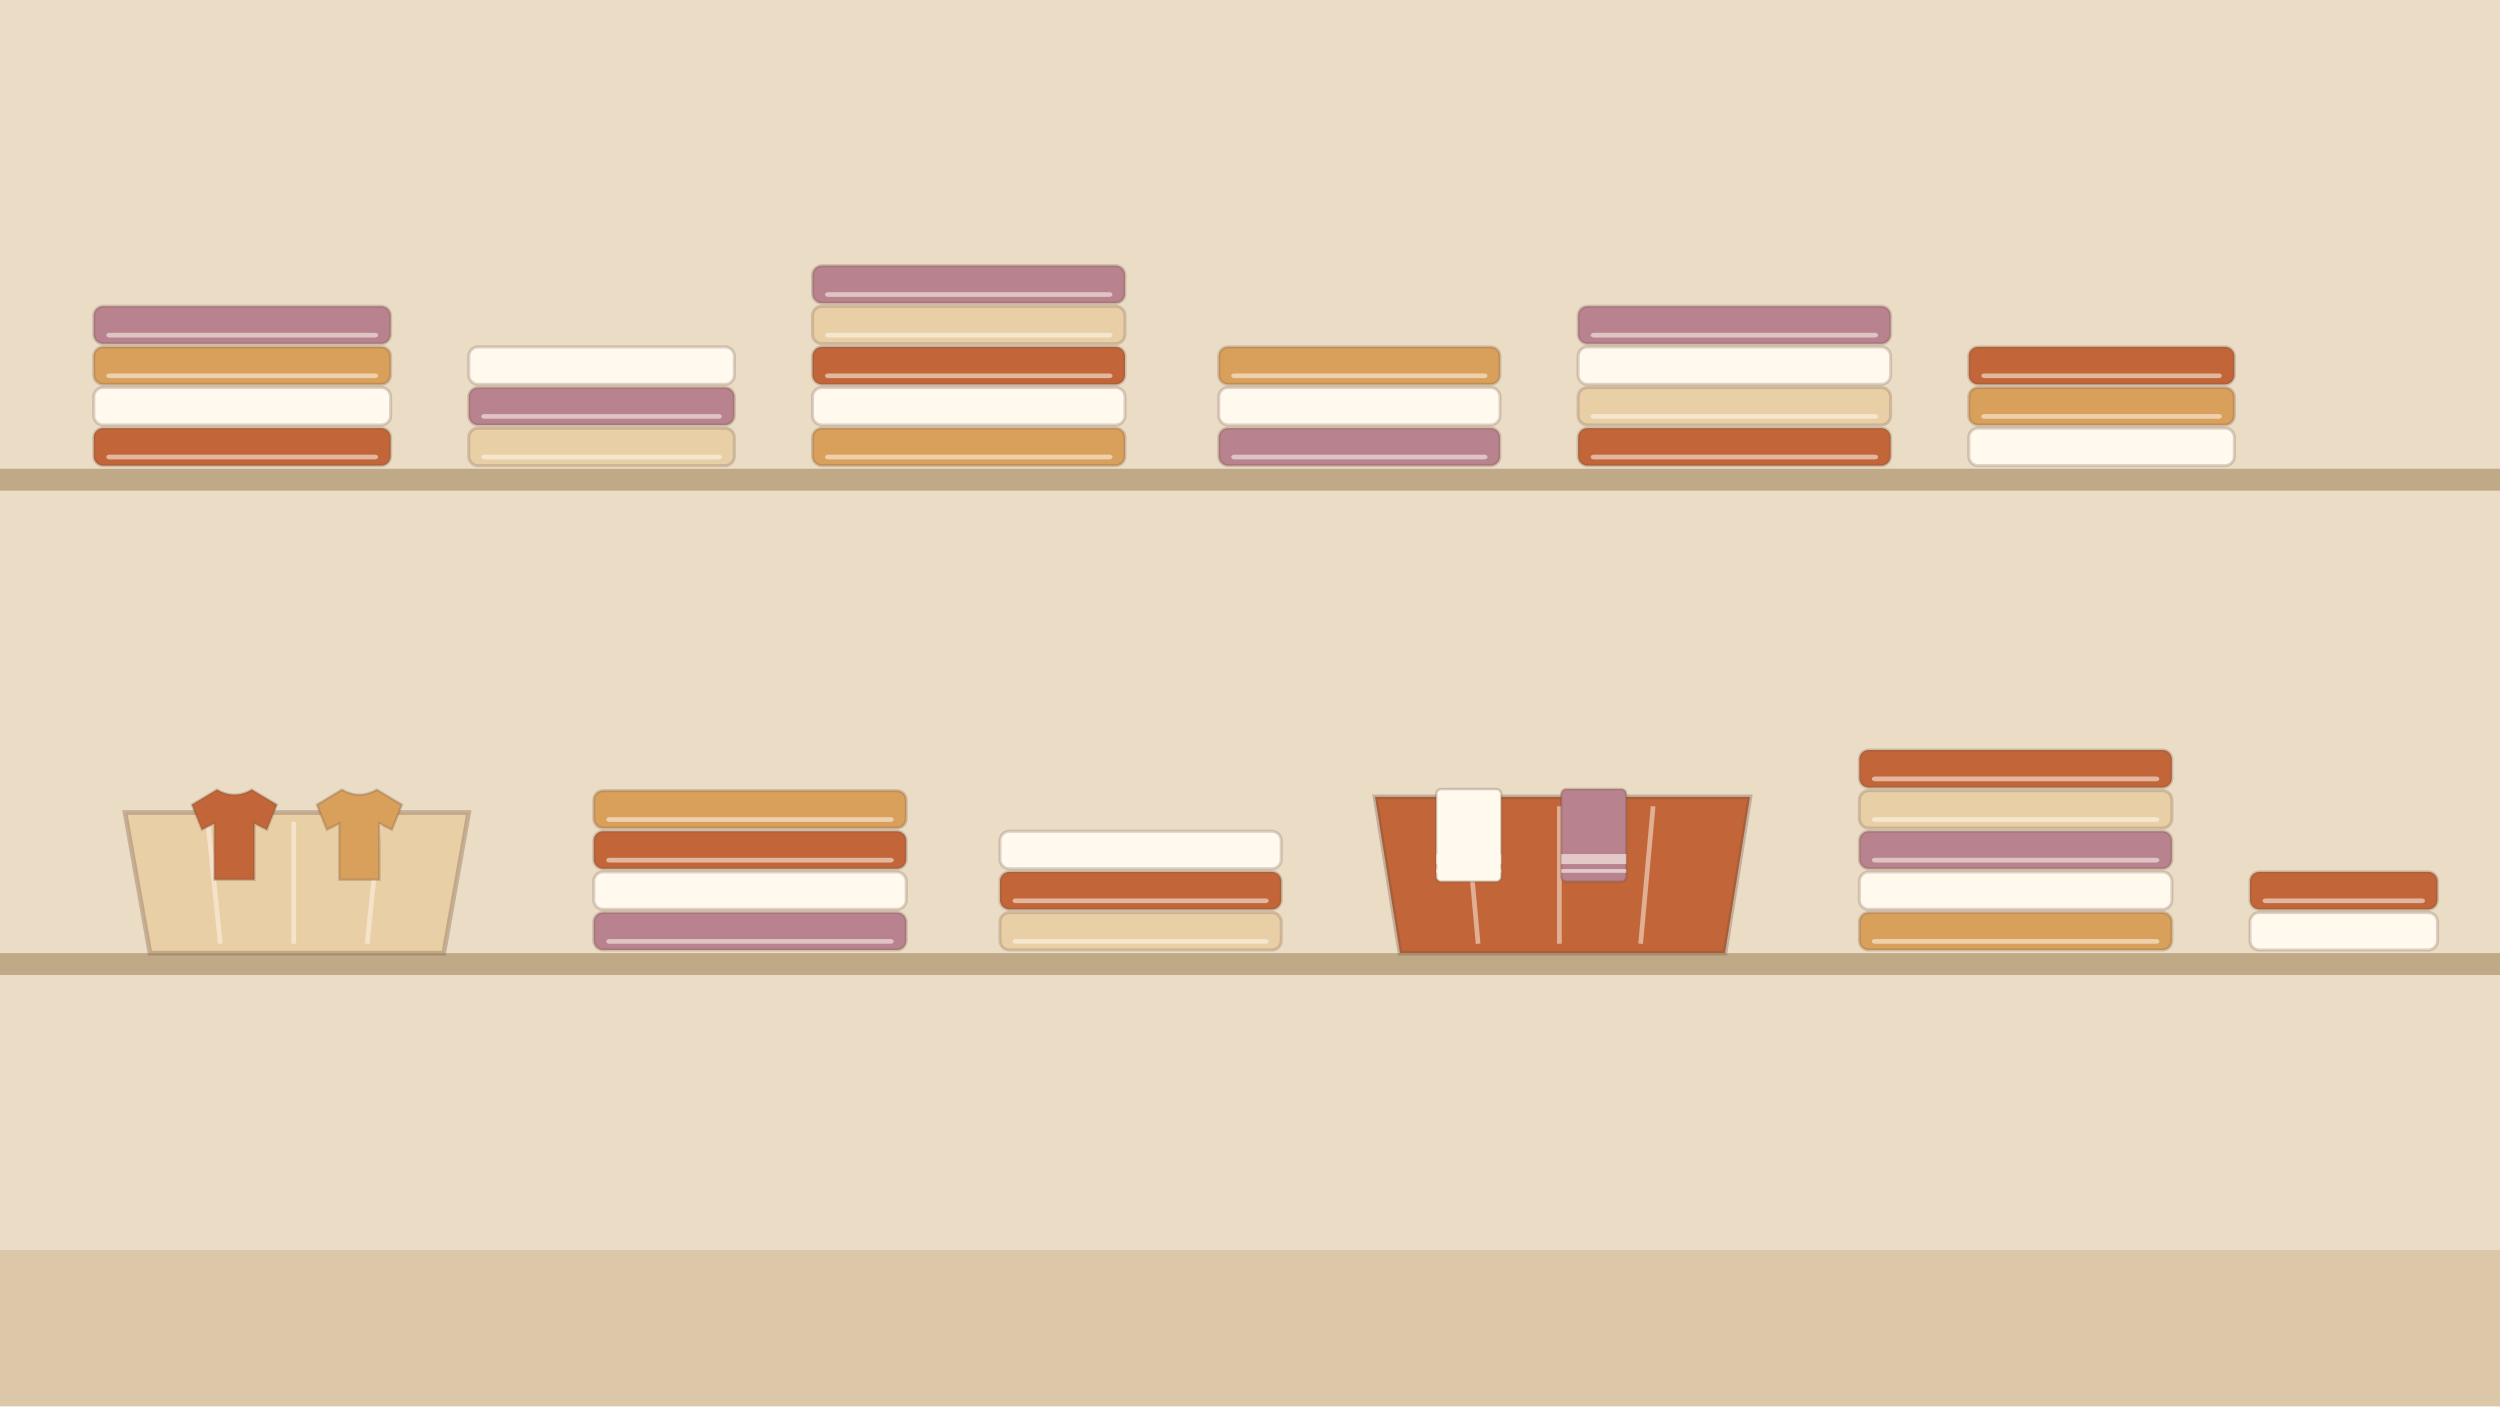
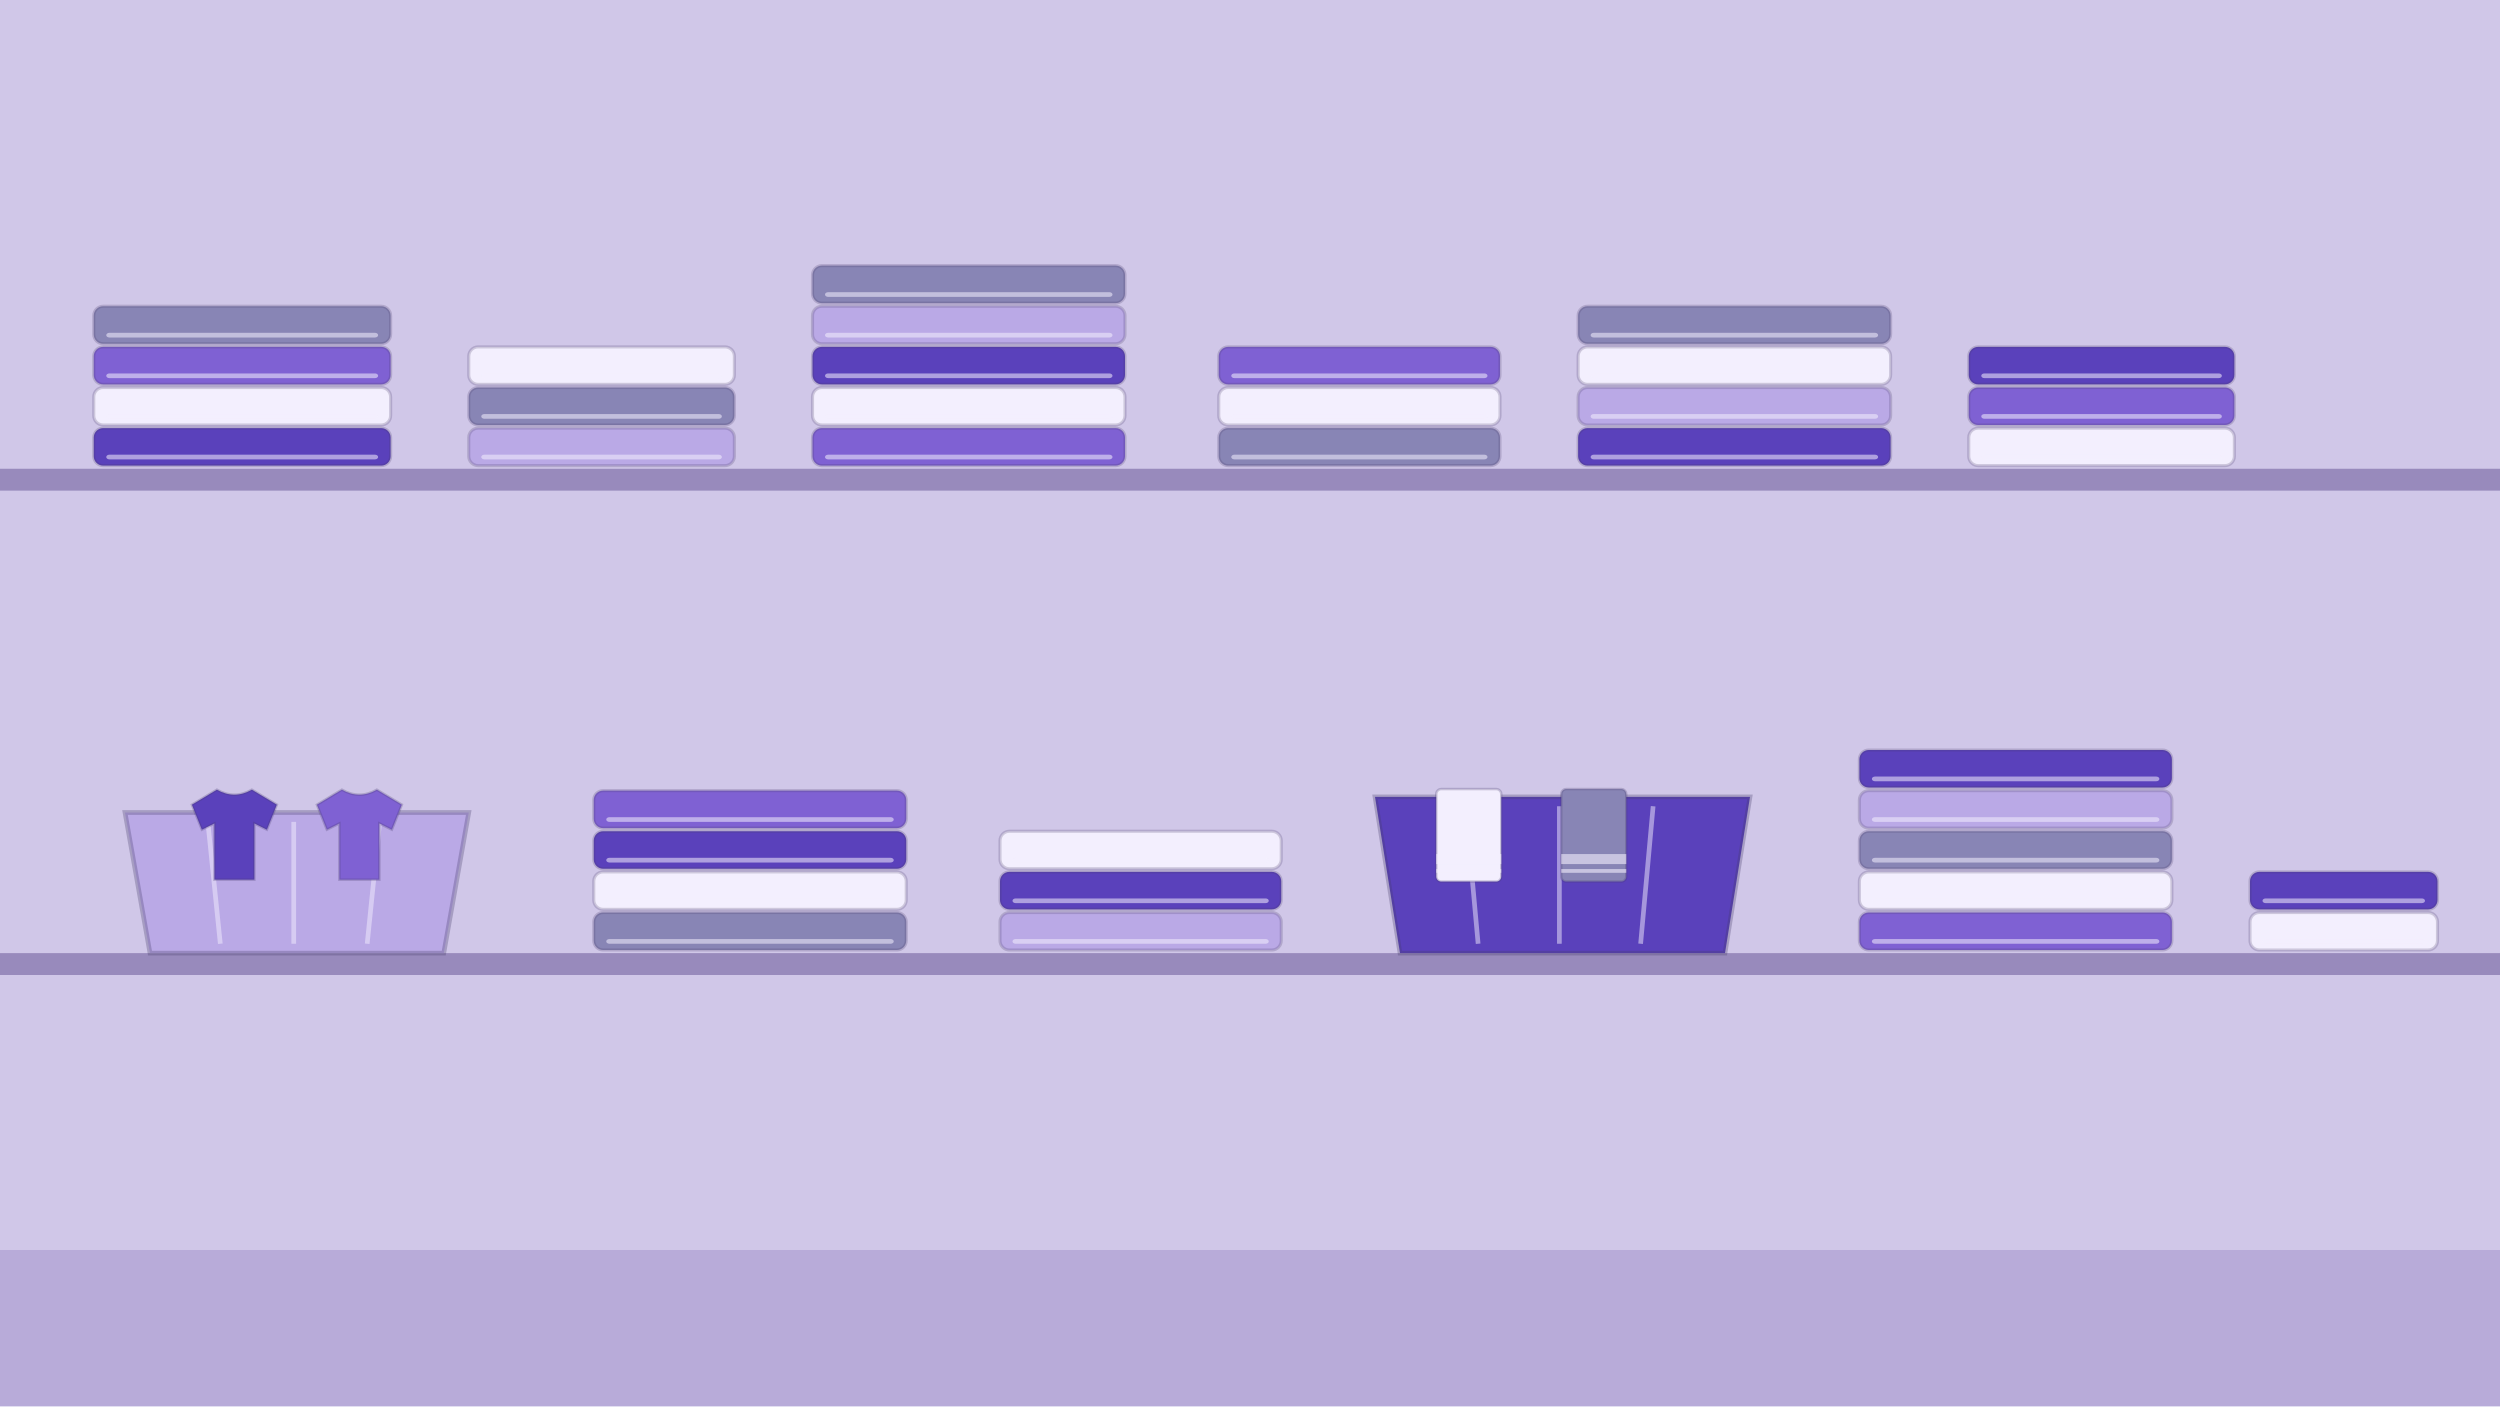
<svg xmlns="http://www.w3.org/2000/svg" viewBox="0 0 1600 900" preserveAspectRatio="xMidYMid slice">
-   <rect width="1600" height="900" fill="#eadcc5" />
-   <rect y="300" width="1600" height="14" fill="#bfa987" />
-   <rect y="610" width="1600" height="14" fill="#bfa987" />
-   <rect x="60" y="274" width="190" height="24" rx="6" fill="#c2663a" stroke="#6b4a37" stroke-opacity=".22" stroke-width="2" />
-   <rect x="68" y="291" width="174" height="3" rx="2" fill="#fff9ee" opacity=".55" />
-   <rect x="60" y="248" width="190" height="24" rx="6" fill="#fff9ee" stroke="#6b4a37" stroke-opacity=".22" stroke-width="2" />
-   <rect x="68" y="265" width="174" height="3" rx="2" fill="#fff9ee" opacity=".55" />
-   <rect x="60" y="222" width="190" height="24" rx="6" fill="#d9a05b" stroke="#6b4a37" stroke-opacity=".22" stroke-width="2" />
-   <rect x="68" y="239" width="174" height="3" rx="2" fill="#fff9ee" opacity=".55" />
-   <rect x="60" y="196" width="190" height="24" rx="6" fill="#b8828e" stroke="#6b4a37" stroke-opacity=".22" stroke-width="2" />
-   <rect x="68" y="213" width="174" height="3" rx="2" fill="#fff9ee" opacity=".55" />
-   <rect x="300" y="274" width="170" height="24" rx="6" fill="#e9cfa6" stroke="#6b4a37" stroke-opacity=".22" stroke-width="2" />
-   <rect x="308" y="291" width="154" height="3" rx="2" fill="#fff9ee" opacity=".55" />
-   <rect x="300" y="248" width="170" height="24" rx="6" fill="#b8828e" stroke="#6b4a37" stroke-opacity=".22" stroke-width="2" />
-   <rect x="308" y="265" width="154" height="3" rx="2" fill="#fff9ee" opacity=".55" />
-   <rect x="300" y="222" width="170" height="24" rx="6" fill="#fff9ee" stroke="#6b4a37" stroke-opacity=".22" stroke-width="2" />
-   <rect x="308" y="239" width="154" height="3" rx="2" fill="#fff9ee" opacity=".55" />
-   <rect x="520" y="274" width="200" height="24" rx="6" fill="#d9a05b" stroke="#6b4a37" stroke-opacity=".22" stroke-width="2" />
-   <rect x="528" y="291" width="184" height="3" rx="2" fill="#fff9ee" opacity=".55" />
-   <rect x="520" y="248" width="200" height="24" rx="6" fill="#fff9ee" stroke="#6b4a37" stroke-opacity=".22" stroke-width="2" />
-   <rect x="528" y="265" width="184" height="3" rx="2" fill="#fff9ee" opacity=".55" />
-   <rect x="520" y="222" width="200" height="24" rx="6" fill="#c2663a" stroke="#6b4a37" stroke-opacity=".22" stroke-width="2" />
-   <rect x="528" y="239" width="184" height="3" rx="2" fill="#fff9ee" opacity=".55" />
-   <rect x="520" y="196" width="200" height="24" rx="6" fill="#e9cfa6" stroke="#6b4a37" stroke-opacity=".22" stroke-width="2" />
-   <rect x="528" y="213" width="184" height="3" rx="2" fill="#fff9ee" opacity=".55" />
-   <rect x="520" y="170" width="200" height="24" rx="6" fill="#b8828e" stroke="#6b4a37" stroke-opacity=".22" stroke-width="2" />
-   <rect x="528" y="187" width="184" height="3" rx="2" fill="#fff9ee" opacity=".55" />
-   <rect x="780" y="274" width="180" height="24" rx="6" fill="#b8828e" stroke="#6b4a37" stroke-opacity=".22" stroke-width="2" />
-   <rect x="788" y="291" width="164" height="3" rx="2" fill="#fff9ee" opacity=".55" />
-   <rect x="780" y="248" width="180" height="24" rx="6" fill="#fff9ee" stroke="#6b4a37" stroke-opacity=".22" stroke-width="2" />
-   <rect x="788" y="265" width="164" height="3" rx="2" fill="#fff9ee" opacity=".55" />
-   <rect x="780" y="222" width="180" height="24" rx="6" fill="#d9a05b" stroke="#6b4a37" stroke-opacity=".22" stroke-width="2" />
-   <rect x="788" y="239" width="164" height="3" rx="2" fill="#fff9ee" opacity=".55" />
-   <rect x="1010" y="274" width="200" height="24" rx="6" fill="#c2663a" stroke="#6b4a37" stroke-opacity=".22" stroke-width="2" />
-   <rect x="1018" y="291" width="184" height="3" rx="2" fill="#fff9ee" opacity=".55" />
-   <rect x="1010" y="248" width="200" height="24" rx="6" fill="#e9cfa6" stroke="#6b4a37" stroke-opacity=".22" stroke-width="2" />
-   <rect x="1018" y="265" width="184" height="3" rx="2" fill="#fff9ee" opacity=".55" />
-   <rect x="1010" y="222" width="200" height="24" rx="6" fill="#fff9ee" stroke="#6b4a37" stroke-opacity=".22" stroke-width="2" />
-   <rect x="1018" y="239" width="184" height="3" rx="2" fill="#fff9ee" opacity=".55" />
-   <rect x="1010" y="196" width="200" height="24" rx="6" fill="#b8828e" stroke="#6b4a37" stroke-opacity=".22" stroke-width="2" />
-   <rect x="1018" y="213" width="184" height="3" rx="2" fill="#fff9ee" opacity=".55" />
-   <rect x="1260" y="274" width="170" height="24" rx="6" fill="#fff9ee" stroke="#6b4a37" stroke-opacity=".22" stroke-width="2" />
-   <rect x="1268" y="291" width="154" height="3" rx="2" fill="#fff9ee" opacity=".55" />
-   <rect x="1260" y="248" width="170" height="24" rx="6" fill="#d9a05b" stroke="#6b4a37" stroke-opacity=".22" stroke-width="2" />
-   <rect x="1268" y="265" width="154" height="3" rx="2" fill="#fff9ee" opacity=".55" />
-   <rect x="1260" y="222" width="170" height="24" rx="6" fill="#c2663a" stroke="#6b4a37" stroke-opacity=".22" stroke-width="2" />
-   <rect x="1268" y="239" width="154" height="3" rx="2" fill="#fff9ee" opacity=".55" />
+   <rect width="1600" height="900" fill="#D0C7E8" />
+   <rect y="300" width="1600" height="14" fill="#988ABC" />
+   <rect y="610" width="1600" height="14" fill="#988ABC" />
+   <rect x="60" y="274" width="190" height="24" rx="6" fill="#5A41BB" stroke="#443A68" stroke-opacity=".22" stroke-width="2" />
+   <rect x="68" y="291" width="174" height="3" rx="2" fill="#F3EFFE" opacity=".55" />
+   <rect x="60" y="248" width="190" height="24" rx="6" fill="#F3EFFE" stroke="#443A68" stroke-opacity=".22" stroke-width="2" />
+   <rect x="68" y="265" width="174" height="3" rx="2" fill="#F3EFFE" opacity=".55" />
+   <rect x="60" y="222" width="190" height="24" rx="6" fill="#7F61D3" stroke="#443A68" stroke-opacity=".22" stroke-width="2" />
+   <rect x="68" y="239" width="174" height="3" rx="2" fill="#F3EFFE" opacity=".55" />
+   <rect x="60" y="196" width="190" height="24" rx="6" fill="#8885B5" stroke="#443A68" stroke-opacity=".22" stroke-width="2" />
+   <rect x="68" y="213" width="174" height="3" rx="2" fill="#F3EFFE" opacity=".55" />
+   <rect x="300" y="274" width="170" height="24" rx="6" fill="#BAA9E6" stroke="#443A68" stroke-opacity=".22" stroke-width="2" />
+   <rect x="308" y="291" width="154" height="3" rx="2" fill="#F3EFFE" opacity=".55" />
+   <rect x="300" y="248" width="170" height="24" rx="6" fill="#8885B5" stroke="#443A68" stroke-opacity=".22" stroke-width="2" />
+   <rect x="308" y="265" width="154" height="3" rx="2" fill="#F3EFFE" opacity=".55" />
+   <rect x="300" y="222" width="170" height="24" rx="6" fill="#F3EFFE" stroke="#443A68" stroke-opacity=".22" stroke-width="2" />
+   <rect x="308" y="239" width="154" height="3" rx="2" fill="#F3EFFE" opacity=".55" />
+   <rect x="520" y="274" width="200" height="24" rx="6" fill="#7F61D3" stroke="#443A68" stroke-opacity=".22" stroke-width="2" />
+   <rect x="528" y="291" width="184" height="3" rx="2" fill="#F3EFFE" opacity=".55" />
+   <rect x="520" y="248" width="200" height="24" rx="6" fill="#F3EFFE" stroke="#443A68" stroke-opacity=".22" stroke-width="2" />
+   <rect x="528" y="265" width="184" height="3" rx="2" fill="#F3EFFE" opacity=".55" />
+   <rect x="520" y="222" width="200" height="24" rx="6" fill="#5A41BB" stroke="#443A68" stroke-opacity=".22" stroke-width="2" />
+   <rect x="528" y="239" width="184" height="3" rx="2" fill="#F3EFFE" opacity=".55" />
+   <rect x="520" y="196" width="200" height="24" rx="6" fill="#BAA9E6" stroke="#443A68" stroke-opacity=".22" stroke-width="2" />
+   <rect x="528" y="213" width="184" height="3" rx="2" fill="#F3EFFE" opacity=".55" />
+   <rect x="520" y="170" width="200" height="24" rx="6" fill="#8885B5" stroke="#443A68" stroke-opacity=".22" stroke-width="2" />
+   <rect x="528" y="187" width="184" height="3" rx="2" fill="#F3EFFE" opacity=".55" />
+   <rect x="780" y="274" width="180" height="24" rx="6" fill="#8885B5" stroke="#443A68" stroke-opacity=".22" stroke-width="2" />
+   <rect x="788" y="291" width="164" height="3" rx="2" fill="#F3EFFE" opacity=".55" />
+   <rect x="780" y="248" width="180" height="24" rx="6" fill="#F3EFFE" stroke="#443A68" stroke-opacity=".22" stroke-width="2" />
+   <rect x="788" y="265" width="164" height="3" rx="2" fill="#F3EFFE" opacity=".55" />
+   <rect x="780" y="222" width="180" height="24" rx="6" fill="#7F61D3" stroke="#443A68" stroke-opacity=".22" stroke-width="2" />
+   <rect x="788" y="239" width="164" height="3" rx="2" fill="#F3EFFE" opacity=".55" />
+   <rect x="1010" y="274" width="200" height="24" rx="6" fill="#5A41BB" stroke="#443A68" stroke-opacity=".22" stroke-width="2" />
+   <rect x="1018" y="291" width="184" height="3" rx="2" fill="#F3EFFE" opacity=".55" />
+   <rect x="1010" y="248" width="200" height="24" rx="6" fill="#BAA9E6" stroke="#443A68" stroke-opacity=".22" stroke-width="2" />
+   <rect x="1018" y="265" width="184" height="3" rx="2" fill="#F3EFFE" opacity=".55" />
+   <rect x="1010" y="222" width="200" height="24" rx="6" fill="#F3EFFE" stroke="#443A68" stroke-opacity=".22" stroke-width="2" />
+   <rect x="1018" y="239" width="184" height="3" rx="2" fill="#F3EFFE" opacity=".55" />
+   <rect x="1010" y="196" width="200" height="24" rx="6" fill="#8885B5" stroke="#443A68" stroke-opacity=".22" stroke-width="2" />
+   <rect x="1018" y="213" width="184" height="3" rx="2" fill="#F3EFFE" opacity=".55" />
+   <rect x="1260" y="274" width="170" height="24" rx="6" fill="#F3EFFE" stroke="#443A68" stroke-opacity=".22" stroke-width="2" />
+   <rect x="1268" y="291" width="154" height="3" rx="2" fill="#F3EFFE" opacity=".55" />
+   <rect x="1260" y="248" width="170" height="24" rx="6" fill="#7F61D3" stroke="#443A68" stroke-opacity=".22" stroke-width="2" />
+   <rect x="1268" y="265" width="154" height="3" rx="2" fill="#F3EFFE" opacity=".55" />
+   <rect x="1260" y="222" width="170" height="24" rx="6" fill="#5A41BB" stroke="#443A68" stroke-opacity=".22" stroke-width="2" />
+   <rect x="1268" y="239" width="154" height="3" rx="2" fill="#F3EFFE" opacity=".55" />
  <g>
-     <path d="M80 520 H300 L284 610 H96 Z" fill="#e9cfa6" stroke="#6b4a37" stroke-opacity=".3" stroke-width="3" />
-     <path d="M133 526 L141 604" stroke="#fff9ee" stroke-opacity=".5" stroke-width="3" />
-     <path d="M188 526 L188 604" stroke="#fff9ee" stroke-opacity=".5" stroke-width="3" />
-     <path d="M243 526 L235 604" stroke="#fff9ee" stroke-opacity=".5" stroke-width="3" />
+     <path d="M80 520 H300 L284 610 H96 Z" fill="#BAA9E6" stroke="#443A68" stroke-opacity=".3" stroke-width="3" />
+     <path d="M133 526 L141 604" stroke="#F3EFFE" stroke-opacity=".5" stroke-width="3" />
+     <path d="M188 526 L188 604" stroke="#F3EFFE" stroke-opacity=".5" stroke-width="3" />
+     <path d="M243 526 L235 604" stroke="#F3EFFE" stroke-opacity=".5" stroke-width="3" />
  </g>
-   <path transform="translate(150 515) scale(0.8)" d="M-34 0 L-14 -12 Q0 -4 14 -12 L34 0 L26 20 L16 15 L16 60 L-16 60 L-16 15 L-26 20 Z" fill="#c2663a" stroke="#6b4a37" stroke-opacity=".25" stroke-width="2" />
-   <path transform="translate(230 515) scale(0.8)" d="M-34 0 L-14 -12 Q0 -4 14 -12 L34 0 L26 20 L16 15 L16 60 L-16 60 L-16 15 L-26 20 Z" fill="#d9a05b" stroke="#6b4a37" stroke-opacity=".25" stroke-width="2" />
-   <rect x="380" y="584" width="200" height="24" rx="6" fill="#b8828e" stroke="#6b4a37" stroke-opacity=".22" stroke-width="2" />
-   <rect x="388" y="601" width="184" height="3" rx="2" fill="#fff9ee" opacity=".55" />
-   <rect x="380" y="558" width="200" height="24" rx="6" fill="#fff9ee" stroke="#6b4a37" stroke-opacity=".22" stroke-width="2" />
-   <rect x="388" y="575" width="184" height="3" rx="2" fill="#fff9ee" opacity=".55" />
-   <rect x="380" y="532" width="200" height="24" rx="6" fill="#c2663a" stroke="#6b4a37" stroke-opacity=".22" stroke-width="2" />
-   <rect x="388" y="549" width="184" height="3" rx="2" fill="#fff9ee" opacity=".55" />
-   <rect x="380" y="506" width="200" height="24" rx="6" fill="#d9a05b" stroke="#6b4a37" stroke-opacity=".22" stroke-width="2" />
-   <rect x="388" y="523" width="184" height="3" rx="2" fill="#fff9ee" opacity=".55" />
-   <rect x="640" y="584" width="180" height="24" rx="6" fill="#e9cfa6" stroke="#6b4a37" stroke-opacity=".22" stroke-width="2" />
-   <rect x="648" y="601" width="164" height="3" rx="2" fill="#fff9ee" opacity=".55" />
-   <rect x="640" y="558" width="180" height="24" rx="6" fill="#c2663a" stroke="#6b4a37" stroke-opacity=".22" stroke-width="2" />
-   <rect x="648" y="575" width="164" height="3" rx="2" fill="#fff9ee" opacity=".55" />
-   <rect x="640" y="532" width="180" height="24" rx="6" fill="#fff9ee" stroke="#6b4a37" stroke-opacity=".22" stroke-width="2" />
-   <rect x="648" y="549" width="164" height="3" rx="2" fill="#fff9ee" opacity=".55" />
+   <path transform="translate(150 515) scale(0.8)" d="M-34 0 L-14 -12 Q0 -4 14 -12 L34 0 L26 20 L16 15 L16 60 L-16 60 L-16 15 L-26 20 Z" fill="#5A41BB" stroke="#443A68" stroke-opacity=".25" stroke-width="2" />
+   <path transform="translate(230 515) scale(0.8)" d="M-34 0 L-14 -12 Q0 -4 14 -12 L34 0 L26 20 L16 15 L16 60 L-16 60 L-16 15 L-26 20 Z" fill="#7F61D3" stroke="#443A68" stroke-opacity=".25" stroke-width="2" />
+   <rect x="380" y="584" width="200" height="24" rx="6" fill="#8885B5" stroke="#443A68" stroke-opacity=".22" stroke-width="2" />
+   <rect x="388" y="601" width="184" height="3" rx="2" fill="#F3EFFE" opacity=".55" />
+   <rect x="380" y="558" width="200" height="24" rx="6" fill="#F3EFFE" stroke="#443A68" stroke-opacity=".22" stroke-width="2" />
+   <rect x="388" y="575" width="184" height="3" rx="2" fill="#F3EFFE" opacity=".55" />
+   <rect x="380" y="532" width="200" height="24" rx="6" fill="#5A41BB" stroke="#443A68" stroke-opacity=".22" stroke-width="2" />
+   <rect x="388" y="549" width="184" height="3" rx="2" fill="#F3EFFE" opacity=".55" />
+   <rect x="380" y="506" width="200" height="24" rx="6" fill="#7F61D3" stroke="#443A68" stroke-opacity=".22" stroke-width="2" />
+   <rect x="388" y="523" width="184" height="3" rx="2" fill="#F3EFFE" opacity=".55" />
+   <rect x="640" y="584" width="180" height="24" rx="6" fill="#BAA9E6" stroke="#443A68" stroke-opacity=".22" stroke-width="2" />
+   <rect x="648" y="601" width="164" height="3" rx="2" fill="#F3EFFE" opacity=".55" />
+   <rect x="640" y="558" width="180" height="24" rx="6" fill="#5A41BB" stroke="#443A68" stroke-opacity=".22" stroke-width="2" />
+   <rect x="648" y="575" width="164" height="3" rx="2" fill="#F3EFFE" opacity=".55" />
+   <rect x="640" y="532" width="180" height="24" rx="6" fill="#F3EFFE" stroke="#443A68" stroke-opacity=".22" stroke-width="2" />
+   <rect x="648" y="549" width="164" height="3" rx="2" fill="#F3EFFE" opacity=".55" />
  <g>
-     <path d="M880 510 H1120 L1104 610 H896 Z" fill="#c2663a" stroke="#6b4a37" stroke-opacity=".3" stroke-width="3" />
-     <path d="M938 516 L946 604" stroke="#fff9ee" stroke-opacity=".5" stroke-width="3" />
-     <path d="M998 516 L998 604" stroke="#fff9ee" stroke-opacity=".5" stroke-width="3" />
-     <path d="M1058 516 L1050 604" stroke="#fff9ee" stroke-opacity=".5" stroke-width="3" />
+     <path d="M880 510 H1120 L1104 610 H896 Z" fill="#5A41BB" stroke="#443A68" stroke-opacity=".3" stroke-width="3" />
+     <path d="M938 516 L946 604" stroke="#F3EFFE" stroke-opacity=".5" stroke-width="3" />
+     <path d="M998 516 L998 604" stroke="#F3EFFE" stroke-opacity=".5" stroke-width="3" />
+     <path d="M1058 516 L1050 604" stroke="#F3EFFE" stroke-opacity=".5" stroke-width="3" />
  </g>
  <g transform="translate(940 505) scale(0.8)">
-     <rect x="-26" y="0" width="52" height="74" rx="4" fill="#fff9ee" stroke="#6b4a37" stroke-opacity=".25" stroke-width="2" />
-     <rect x="-26" y="52" width="52" height="8" fill="#fff9ee" opacity=".6" />
-     <rect x="-26" y="64" width="52" height="3" fill="#fff9ee" opacity=".6" />
+     <rect x="-26" y="0" width="52" height="74" rx="4" fill="#F3EFFE" stroke="#443A68" stroke-opacity=".25" stroke-width="2" />
+     <rect x="-26" y="52" width="52" height="8" fill="#F3EFFE" opacity=".6" />
+     <rect x="-26" y="64" width="52" height="3" fill="#F3EFFE" opacity=".6" />
  </g>
  <g transform="translate(1020 505) scale(0.8)">
-     <rect x="-26" y="0" width="52" height="74" rx="4" fill="#b8828e" stroke="#6b4a37" stroke-opacity=".25" stroke-width="2" />
-     <rect x="-26" y="52" width="52" height="8" fill="#fff9ee" opacity=".6" />
-     <rect x="-26" y="64" width="52" height="3" fill="#fff9ee" opacity=".6" />
+     <rect x="-26" y="0" width="52" height="74" rx="4" fill="#8885B5" stroke="#443A68" stroke-opacity=".25" stroke-width="2" />
+     <rect x="-26" y="52" width="52" height="8" fill="#F3EFFE" opacity=".6" />
+     <rect x="-26" y="64" width="52" height="3" fill="#F3EFFE" opacity=".6" />
  </g>
-   <rect x="1190" y="584" width="200" height="24" rx="6" fill="#d9a05b" stroke="#6b4a37" stroke-opacity=".22" stroke-width="2" />
-   <rect x="1198" y="601" width="184" height="3" rx="2" fill="#fff9ee" opacity=".55" />
-   <rect x="1190" y="558" width="200" height="24" rx="6" fill="#fff9ee" stroke="#6b4a37" stroke-opacity=".22" stroke-width="2" />
-   <rect x="1198" y="575" width="184" height="3" rx="2" fill="#fff9ee" opacity=".55" />
-   <rect x="1190" y="532" width="200" height="24" rx="6" fill="#b8828e" stroke="#6b4a37" stroke-opacity=".22" stroke-width="2" />
-   <rect x="1198" y="549" width="184" height="3" rx="2" fill="#fff9ee" opacity=".55" />
-   <rect x="1190" y="506" width="200" height="24" rx="6" fill="#e9cfa6" stroke="#6b4a37" stroke-opacity=".22" stroke-width="2" />
-   <rect x="1198" y="523" width="184" height="3" rx="2" fill="#fff9ee" opacity=".55" />
-   <rect x="1190" y="480" width="200" height="24" rx="6" fill="#c2663a" stroke="#6b4a37" stroke-opacity=".22" stroke-width="2" />
-   <rect x="1198" y="497" width="184" height="3" rx="2" fill="#fff9ee" opacity=".55" />
-   <rect x="1440" y="584" width="120" height="24" rx="6" fill="#fff9ee" stroke="#6b4a37" stroke-opacity=".22" stroke-width="2" />
-   <rect x="1448" y="601" width="104" height="3" rx="2" fill="#fff9ee" opacity=".55" />
-   <rect x="1440" y="558" width="120" height="24" rx="6" fill="#c2663a" stroke="#6b4a37" stroke-opacity=".22" stroke-width="2" />
-   <rect x="1448" y="575" width="104" height="3" rx="2" fill="#fff9ee" opacity=".55" />
-   <rect y="800" width="1600" height="100" fill="#dcc8a8" />
+   <rect x="1190" y="584" width="200" height="24" rx="6" fill="#7F61D3" stroke="#443A68" stroke-opacity=".22" stroke-width="2" />
+   <rect x="1198" y="601" width="184" height="3" rx="2" fill="#F3EFFE" opacity=".55" />
+   <rect x="1190" y="558" width="200" height="24" rx="6" fill="#F3EFFE" stroke="#443A68" stroke-opacity=".22" stroke-width="2" />
+   <rect x="1198" y="575" width="184" height="3" rx="2" fill="#F3EFFE" opacity=".55" />
+   <rect x="1190" y="532" width="200" height="24" rx="6" fill="#8885B5" stroke="#443A68" stroke-opacity=".22" stroke-width="2" />
+   <rect x="1198" y="549" width="184" height="3" rx="2" fill="#F3EFFE" opacity=".55" />
+   <rect x="1190" y="506" width="200" height="24" rx="6" fill="#BAA9E6" stroke="#443A68" stroke-opacity=".22" stroke-width="2" />
+   <rect x="1198" y="523" width="184" height="3" rx="2" fill="#F3EFFE" opacity=".55" />
+   <rect x="1190" y="480" width="200" height="24" rx="6" fill="#5A41BB" stroke="#443A68" stroke-opacity=".22" stroke-width="2" />
+   <rect x="1198" y="497" width="184" height="3" rx="2" fill="#F3EFFE" opacity=".55" />
+   <rect x="1440" y="584" width="120" height="24" rx="6" fill="#F3EFFE" stroke="#443A68" stroke-opacity=".22" stroke-width="2" />
+   <rect x="1448" y="601" width="104" height="3" rx="2" fill="#F3EFFE" opacity=".55" />
+   <rect x="1440" y="558" width="120" height="24" rx="6" fill="#5A41BB" stroke="#443A68" stroke-opacity=".22" stroke-width="2" />
+   <rect x="1448" y="575" width="104" height="3" rx="2" fill="#F3EFFE" opacity=".55" />
+   <rect y="800" width="1600" height="100" fill="#B8ABD9" />
</svg>
